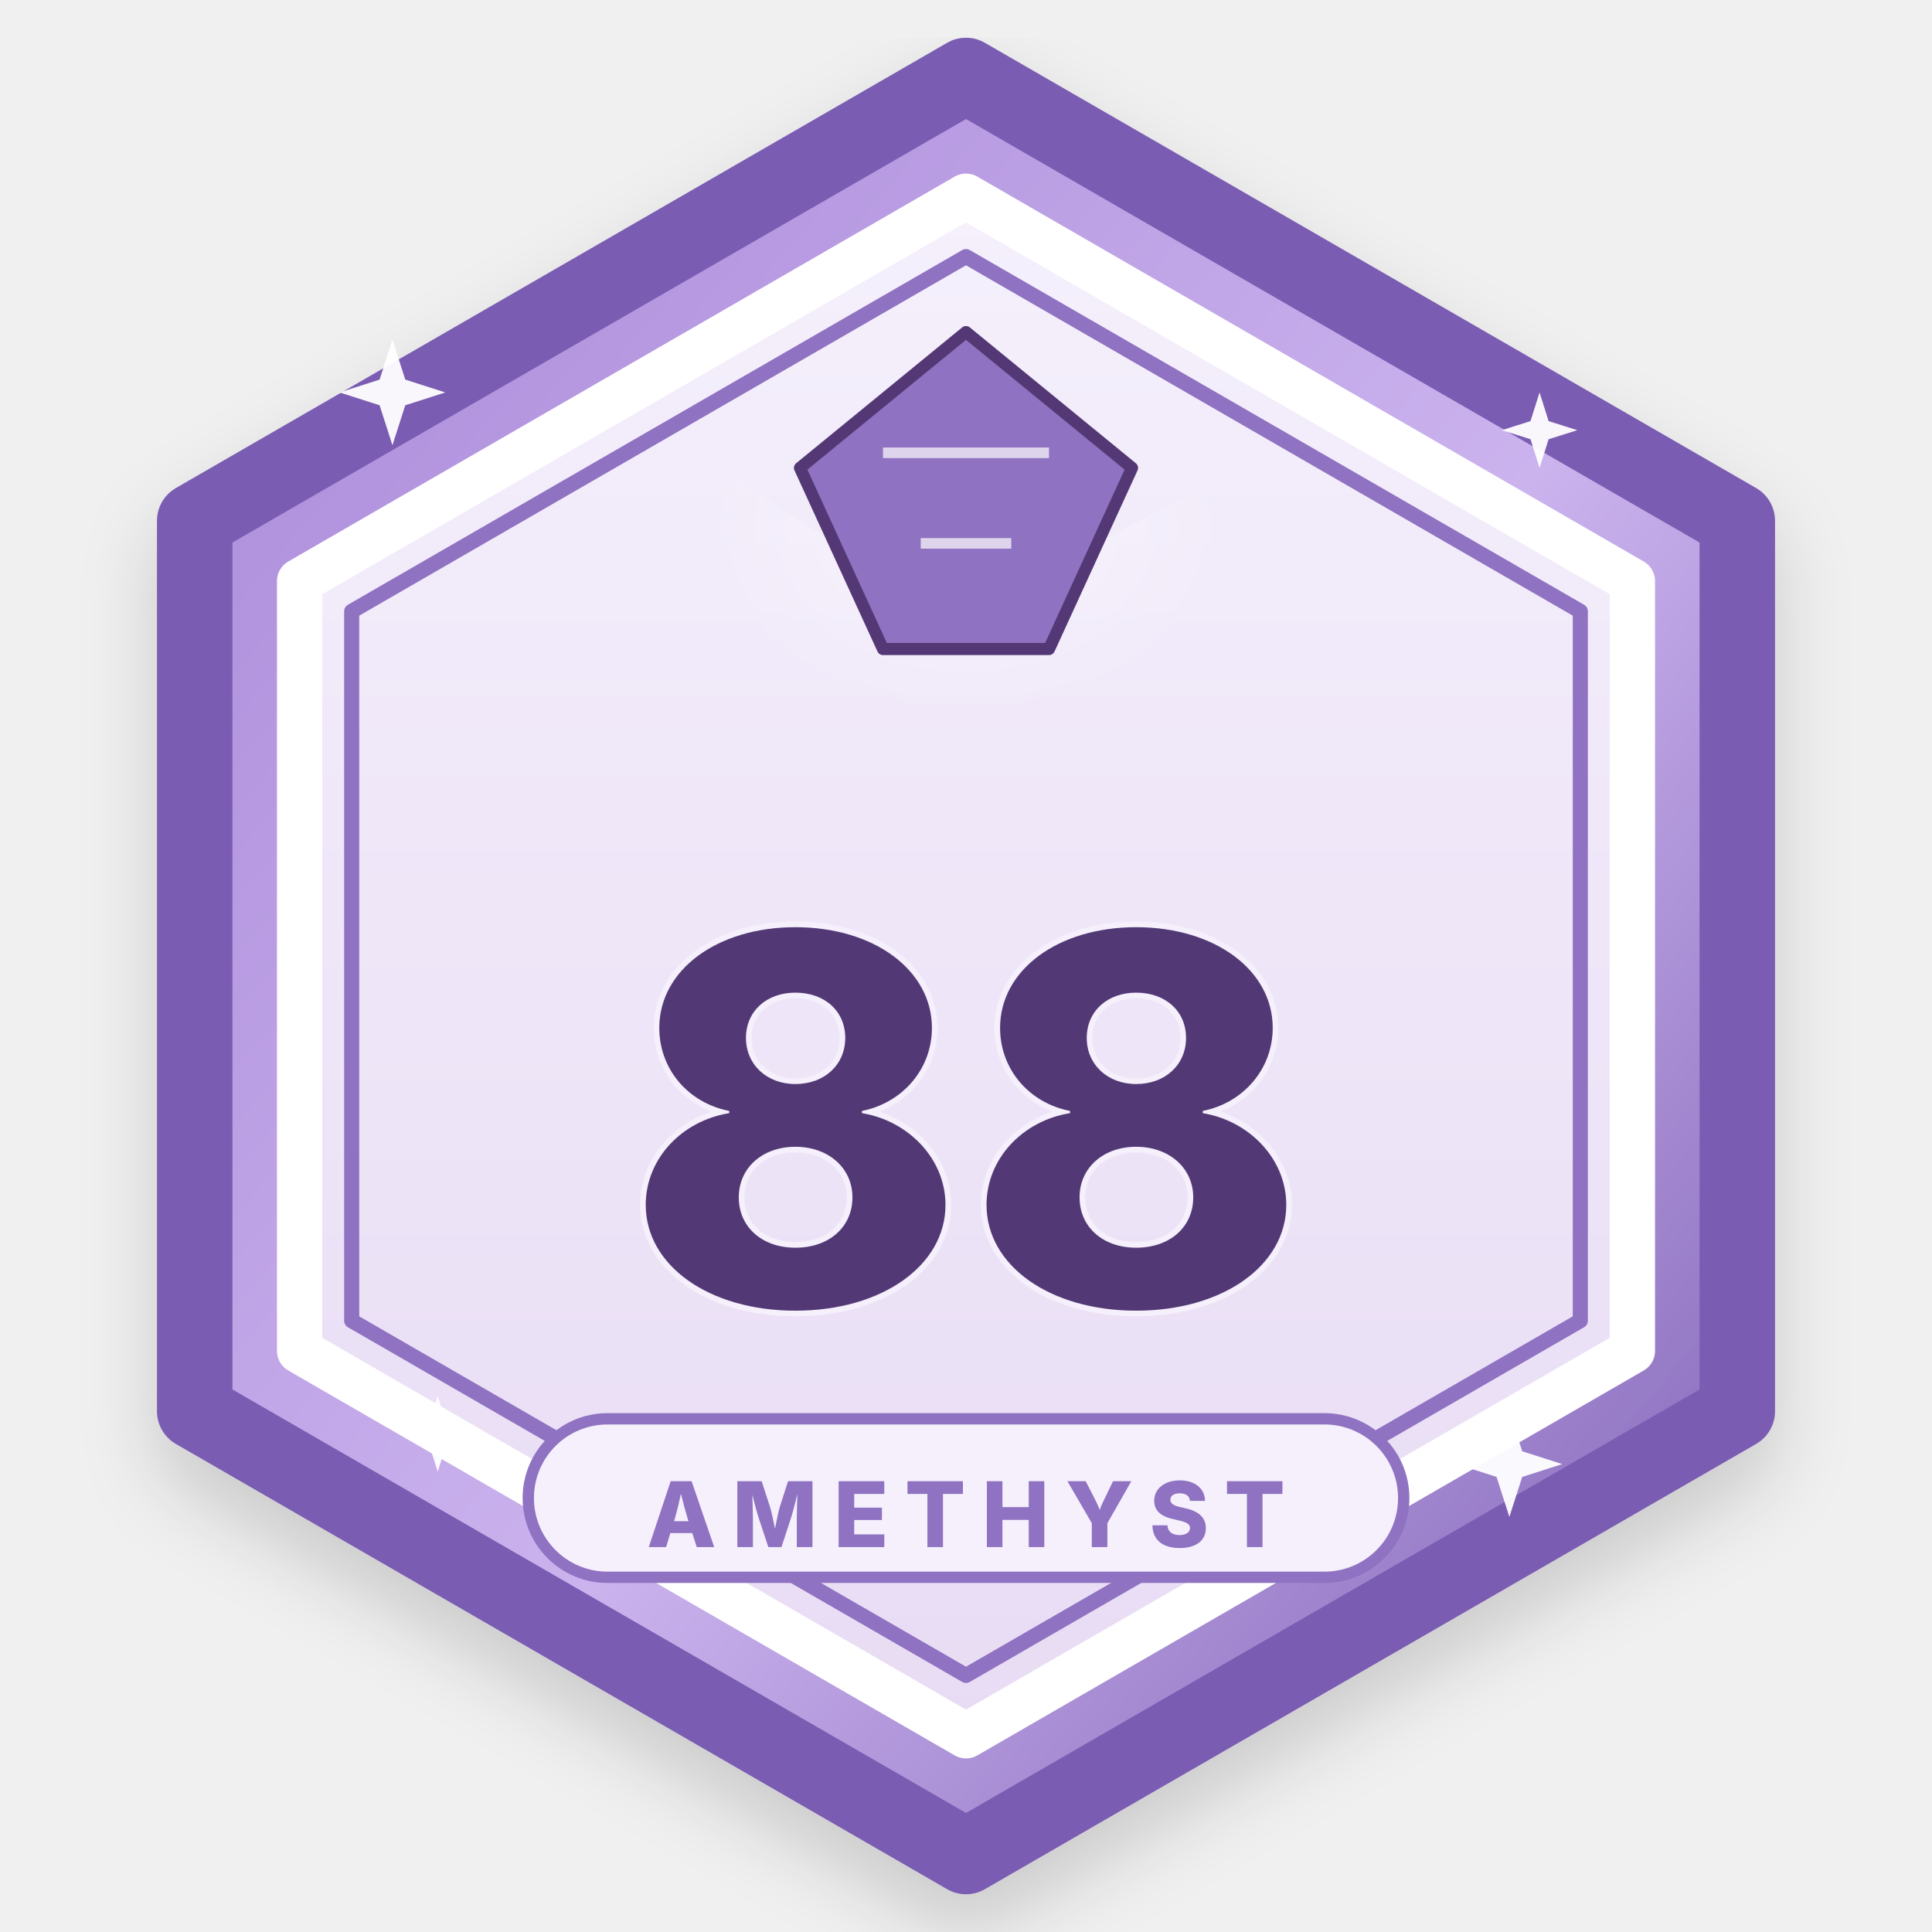
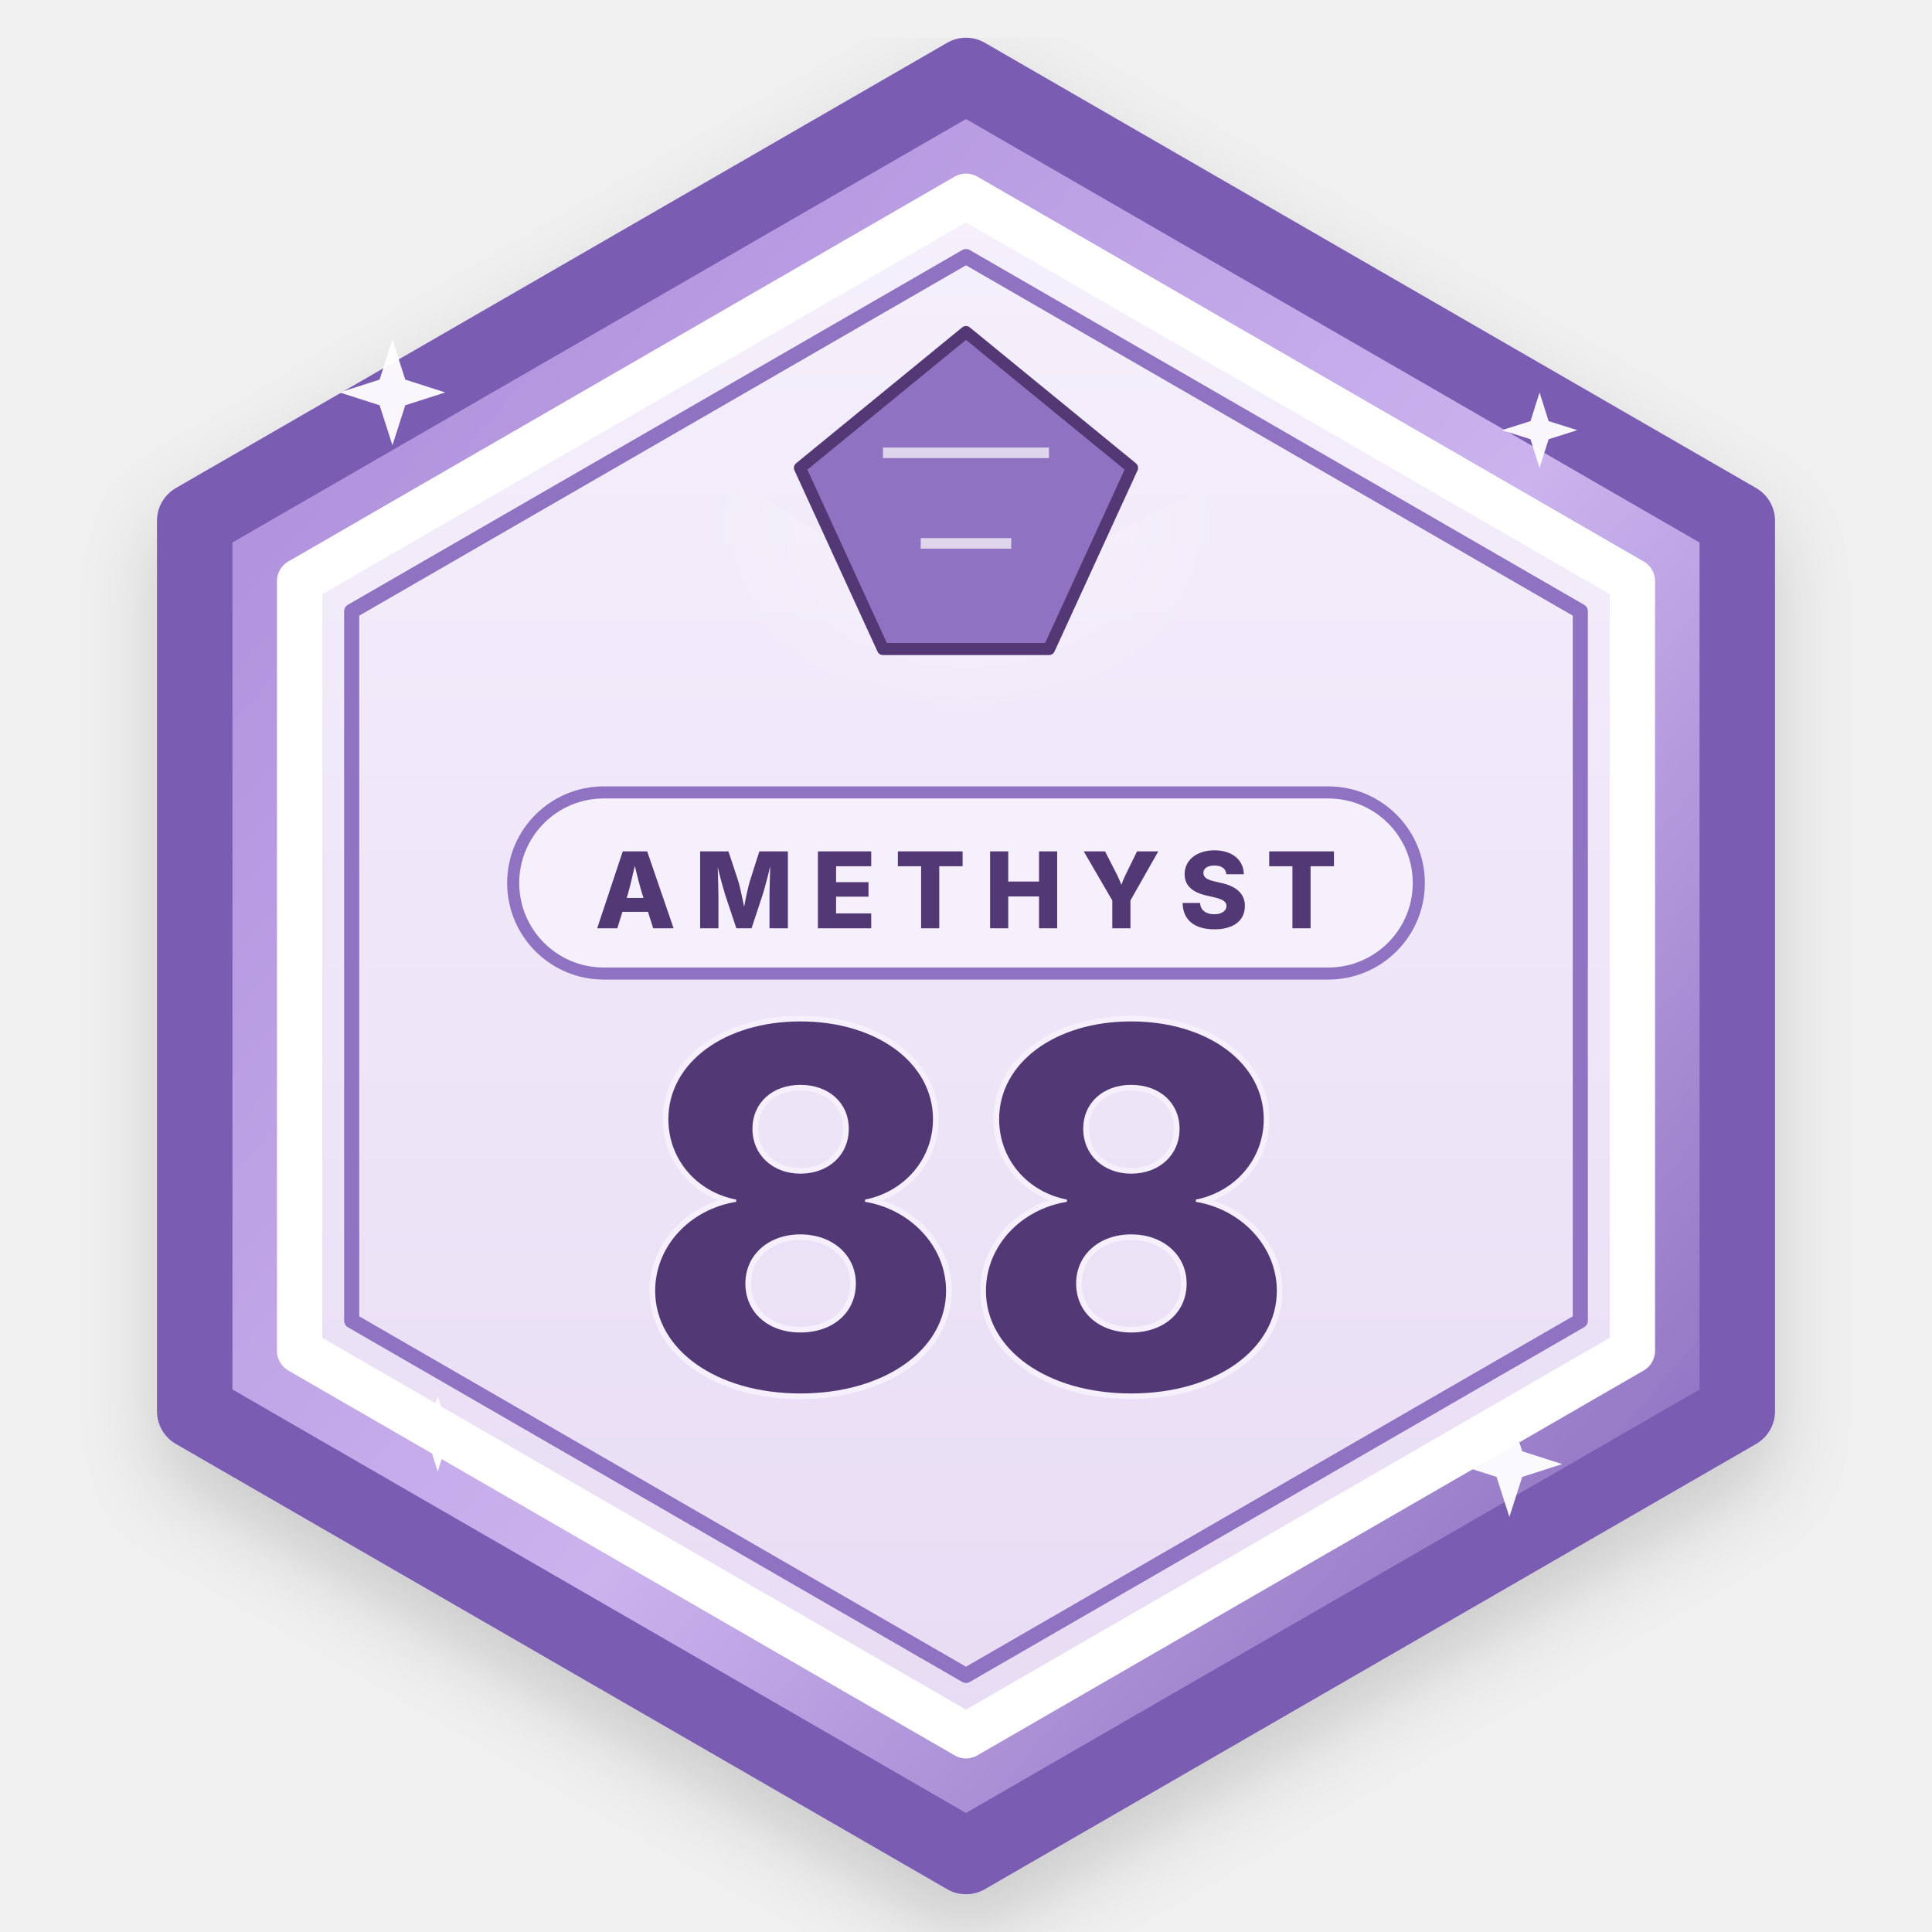
<svg xmlns="http://www.w3.org/2000/svg" viewBox="0 0 256 256" width="256" height="256" role="img" aria-label="Level 88 badge">
  <defs>
    <linearGradient id="o" x1="0%" y1="0%" x2="100%" y2="100%">
      <stop offset="0%" stop-color="#a887d8" />
      <stop offset="55%" stop-color="#cbb3ee" />
      <stop offset="100%" stop-color="#7a5cb2" />
    </linearGradient>
    <linearGradient id="i" x1="0%" y1="0%" x2="0%" y2="100%">
      <stop offset="0%" stop-color="#f5f0fc" />
      <stop offset="100%" stop-color="#e8dcf4" />
    </linearGradient>
    <radialGradient id="sheen" cx="50%" cy="26%" r="36%">
      <stop offset="0%" stop-color="#ffffff" stop-opacity="0.85" />
      <stop offset="100%" stop-color="#ffffff" stop-opacity="0" />
    </radialGradient>
    <filter id="soft" x="-30%" y="-30%" width="160%" height="160%">
      <feDropShadow dx="0" dy="5" stdDeviation="5" flood-color="#000000" flood-opacity="0.16" />
    </filter>
  </defs>
  <g filter="url(#soft)">
    <polygon points="128.0,10.0 230.2,69.0 230.2,187.0 128.0,246.0 25.8,187.0 25.8,69.0" fill="url(#o)" stroke="#7a5cb2" stroke-width="10" stroke-linejoin="round" />
    <polygon points="128.0,26.0 216.3,77.0 216.3,179.0 128.0,230.0 39.7,179.0 39.7,77.0" fill="url(#i)" stroke="#ffffff" stroke-width="6" stroke-linejoin="round" />
    <polygon points="128.0,34.0 209.4,81.0 209.4,175.0 128.0,222.0 46.6,175.0 46.6,81.0" fill="none" stroke="#8f72c1" stroke-width="2" stroke-linejoin="round" />
-     <path d="M80 52 L126 82 L176 56 L176 121 Q128 98 80 121 Z" fill="url(#sheen)" opacity="0.5" />
+     <path d="M80 52 L126 82 L176 56 L176 121 Q128 98 80 121 Z" fill="url(#sheen)" opacity="0.45" />
    <polygon points="128,44 150,62 139,86 117,86 106,62" fill="#8f72c1" stroke="#523975" stroke-width="1.6" stroke-linejoin="round" />
    <path d="M117 60 L139 60 M122 72 L134 72" fill="none" stroke="#ffffff" stroke-width="1.4" stroke-opacity="0.7" />
    <path d="M52.0 45.0 L53.7 50.3 L59.0 52.0 L53.7 53.7 L52.0 59.0 L50.3 53.7 L45.0 52.0 L50.3 50.3 Z" fill="#ffffff" opacity="0.95" />
    <path d="M204.0 52.0 L205.2 55.8 L209.0 57.0 L205.2 58.2 L204.0 62.0 L202.8 58.2 L199.0 57.0 L202.8 55.8 Z" fill="#ffffff" opacity="0.95" />
    <path d="M58.0 185.0 L59.2 188.8 L63.0 190.0 L59.2 191.2 L58.0 195.0 L56.8 191.2 L53.0 190.0 L56.8 188.8 Z" fill="#ffffff" opacity="0.95" />
    <path d="M200.0 187.0 L201.7 192.3 L207.0 194.0 L201.7 195.7 L200.0 201.0 L198.3 195.7 L193.0 194.0 L198.3 192.3 Z" fill="#ffffff" opacity="0.95" />
  </g>
-   <text x="128" y="173" text-anchor="middle" fill="#523975" font-family="Inter, Arial, sans-serif" font-size="68" font-weight="800" stroke="#f5f0fc" stroke-width="1.5" paint-order="stroke">88</text>
-   <rect x="70" y="188" width="116" height="21" rx="10.5" fill="#f5f0fc" stroke="#8f72c1" stroke-width="1.5" />
-   <text x="128" y="205" text-anchor="middle" fill="#8f72c1" font-family="Inter, Arial, sans-serif" font-size="12" font-weight="800" letter-spacing="2.1">AMETHYST</text>
+   <rect x="68" y="105" width="120" height="24" rx="12" fill="#f5f0fc" stroke="#8f72c1" stroke-width="1.6" />
+   <text x="128" y="123" text-anchor="middle" fill="#523975" font-family="Inter, Arial, sans-serif" font-size="14" font-weight="800" letter-spacing="2.4">AMETHYST</text>
+   <text x="128" y="184" text-anchor="middle" fill="#523975" font-family="Inter, Arial, sans-serif" font-size="66" font-weight="800" stroke="#f5f0fc" stroke-width="1.5" paint-order="stroke">88</text>
</svg>
